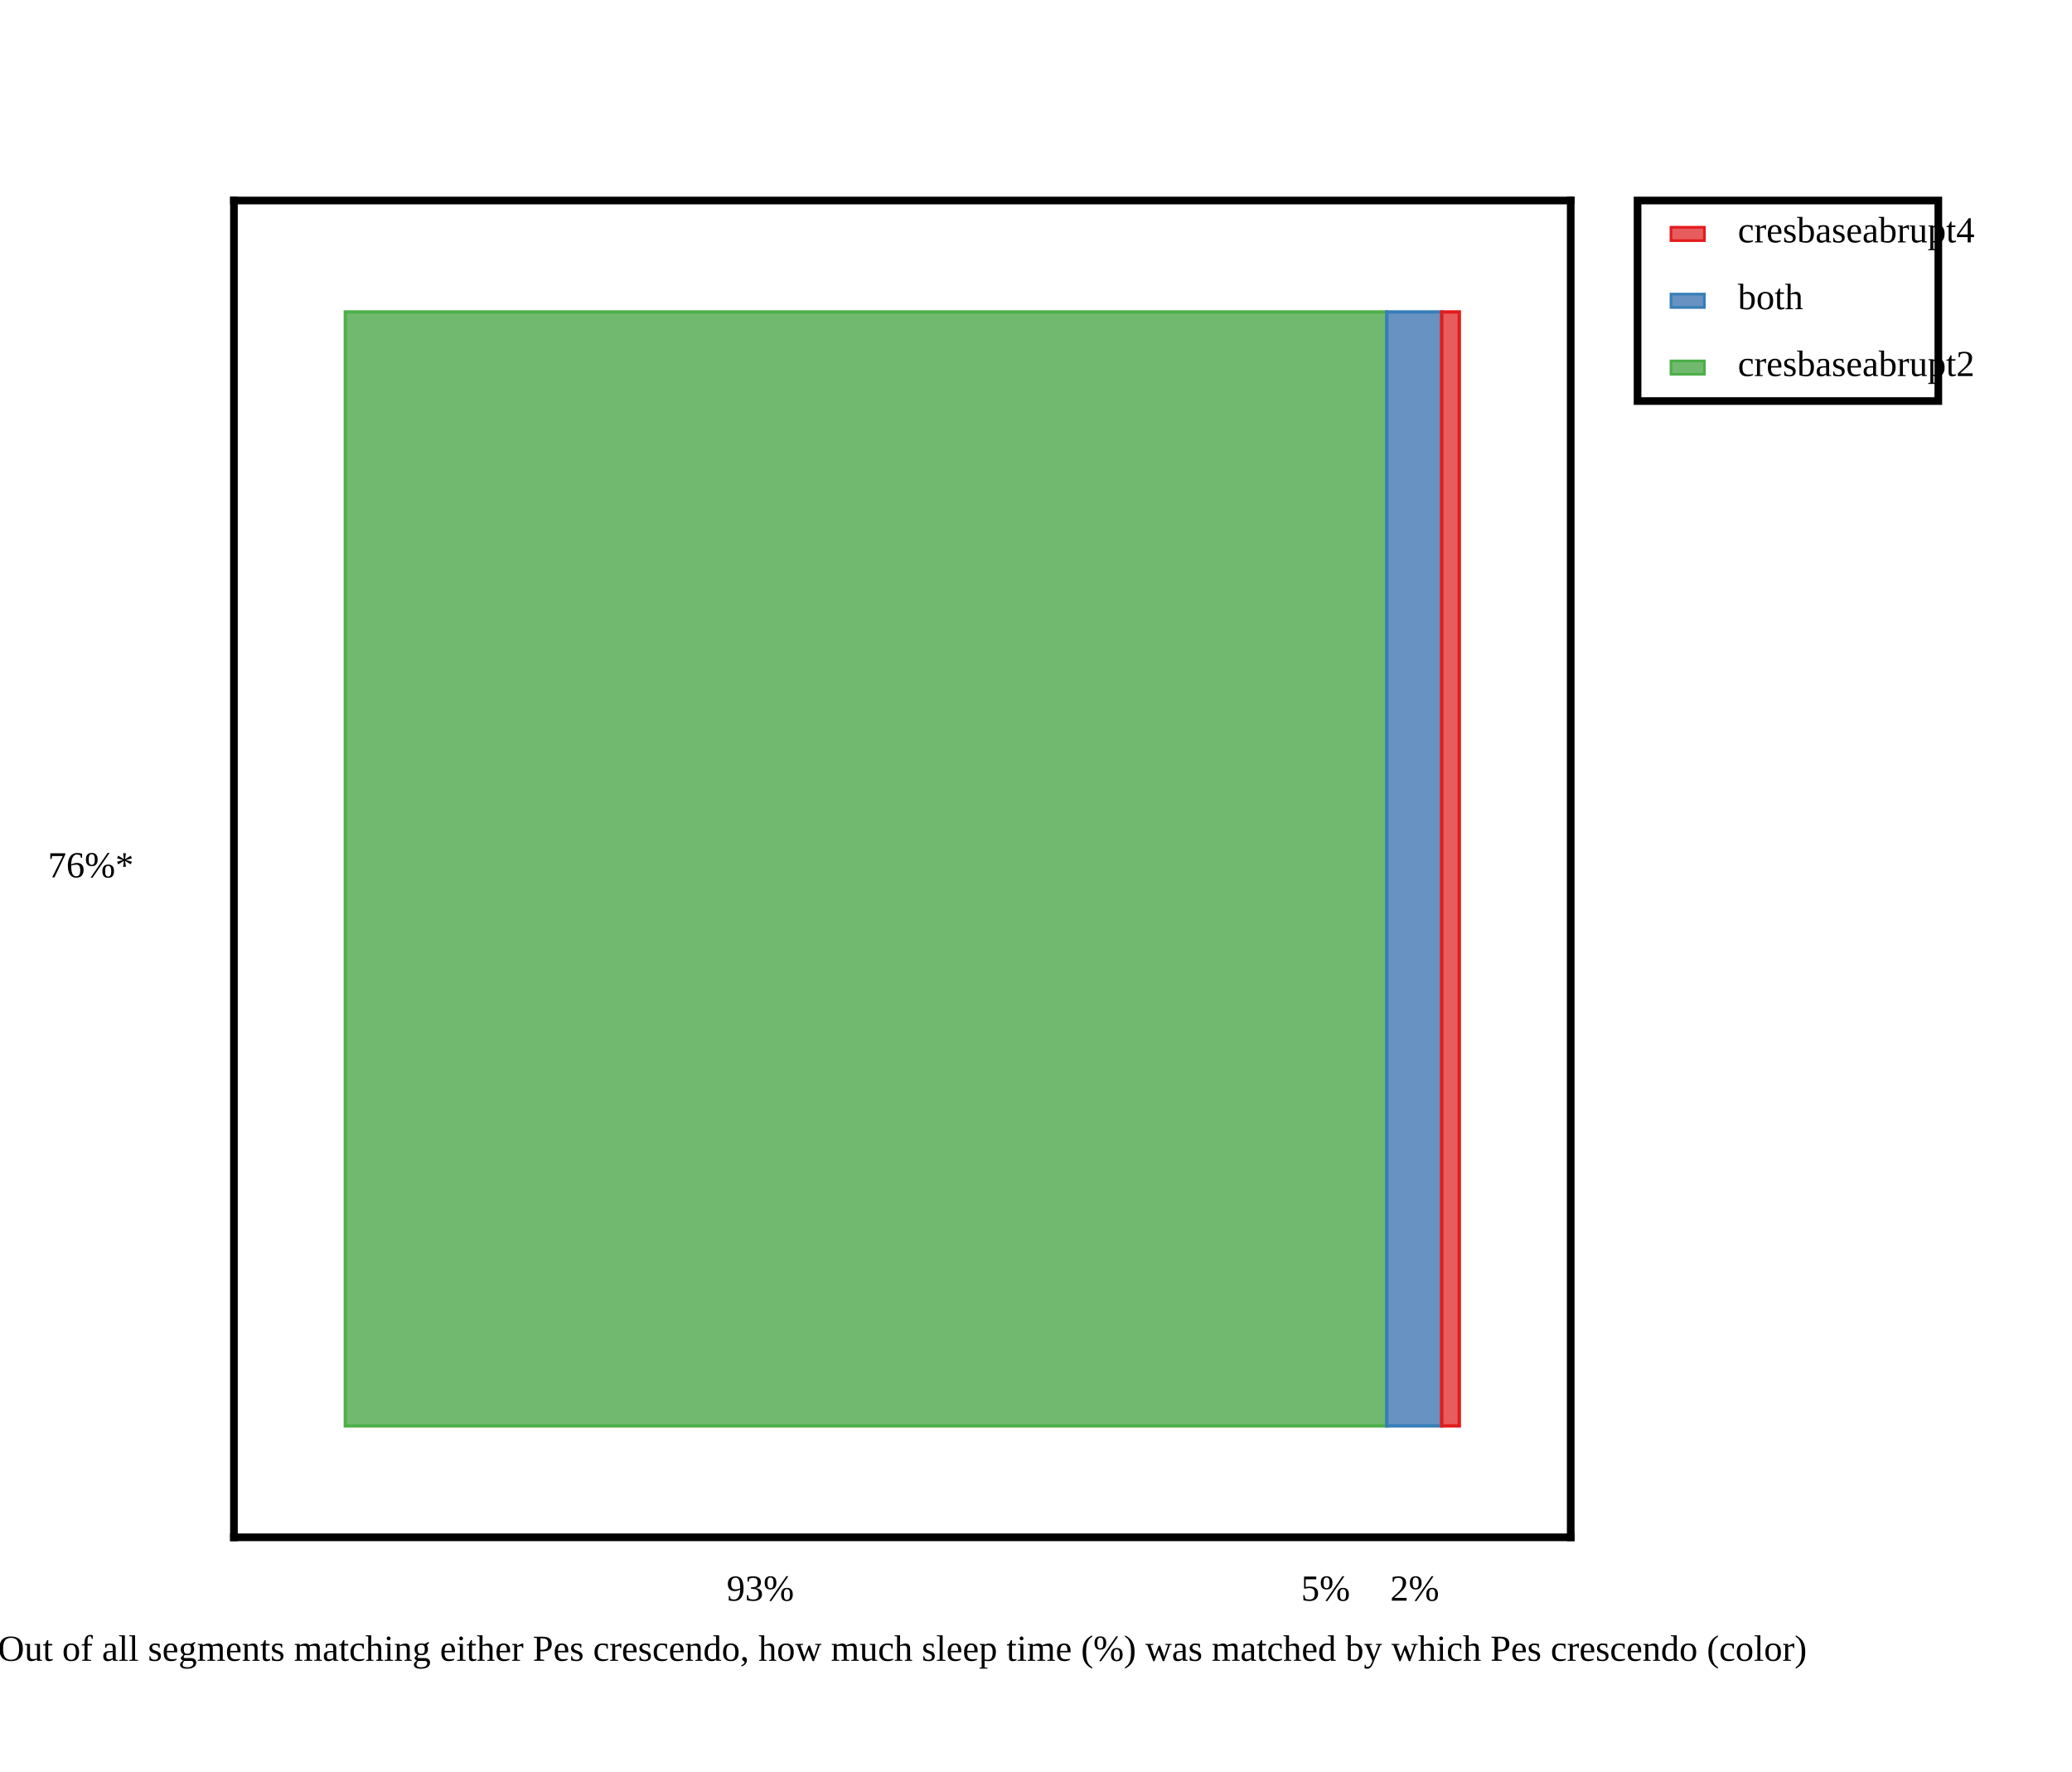
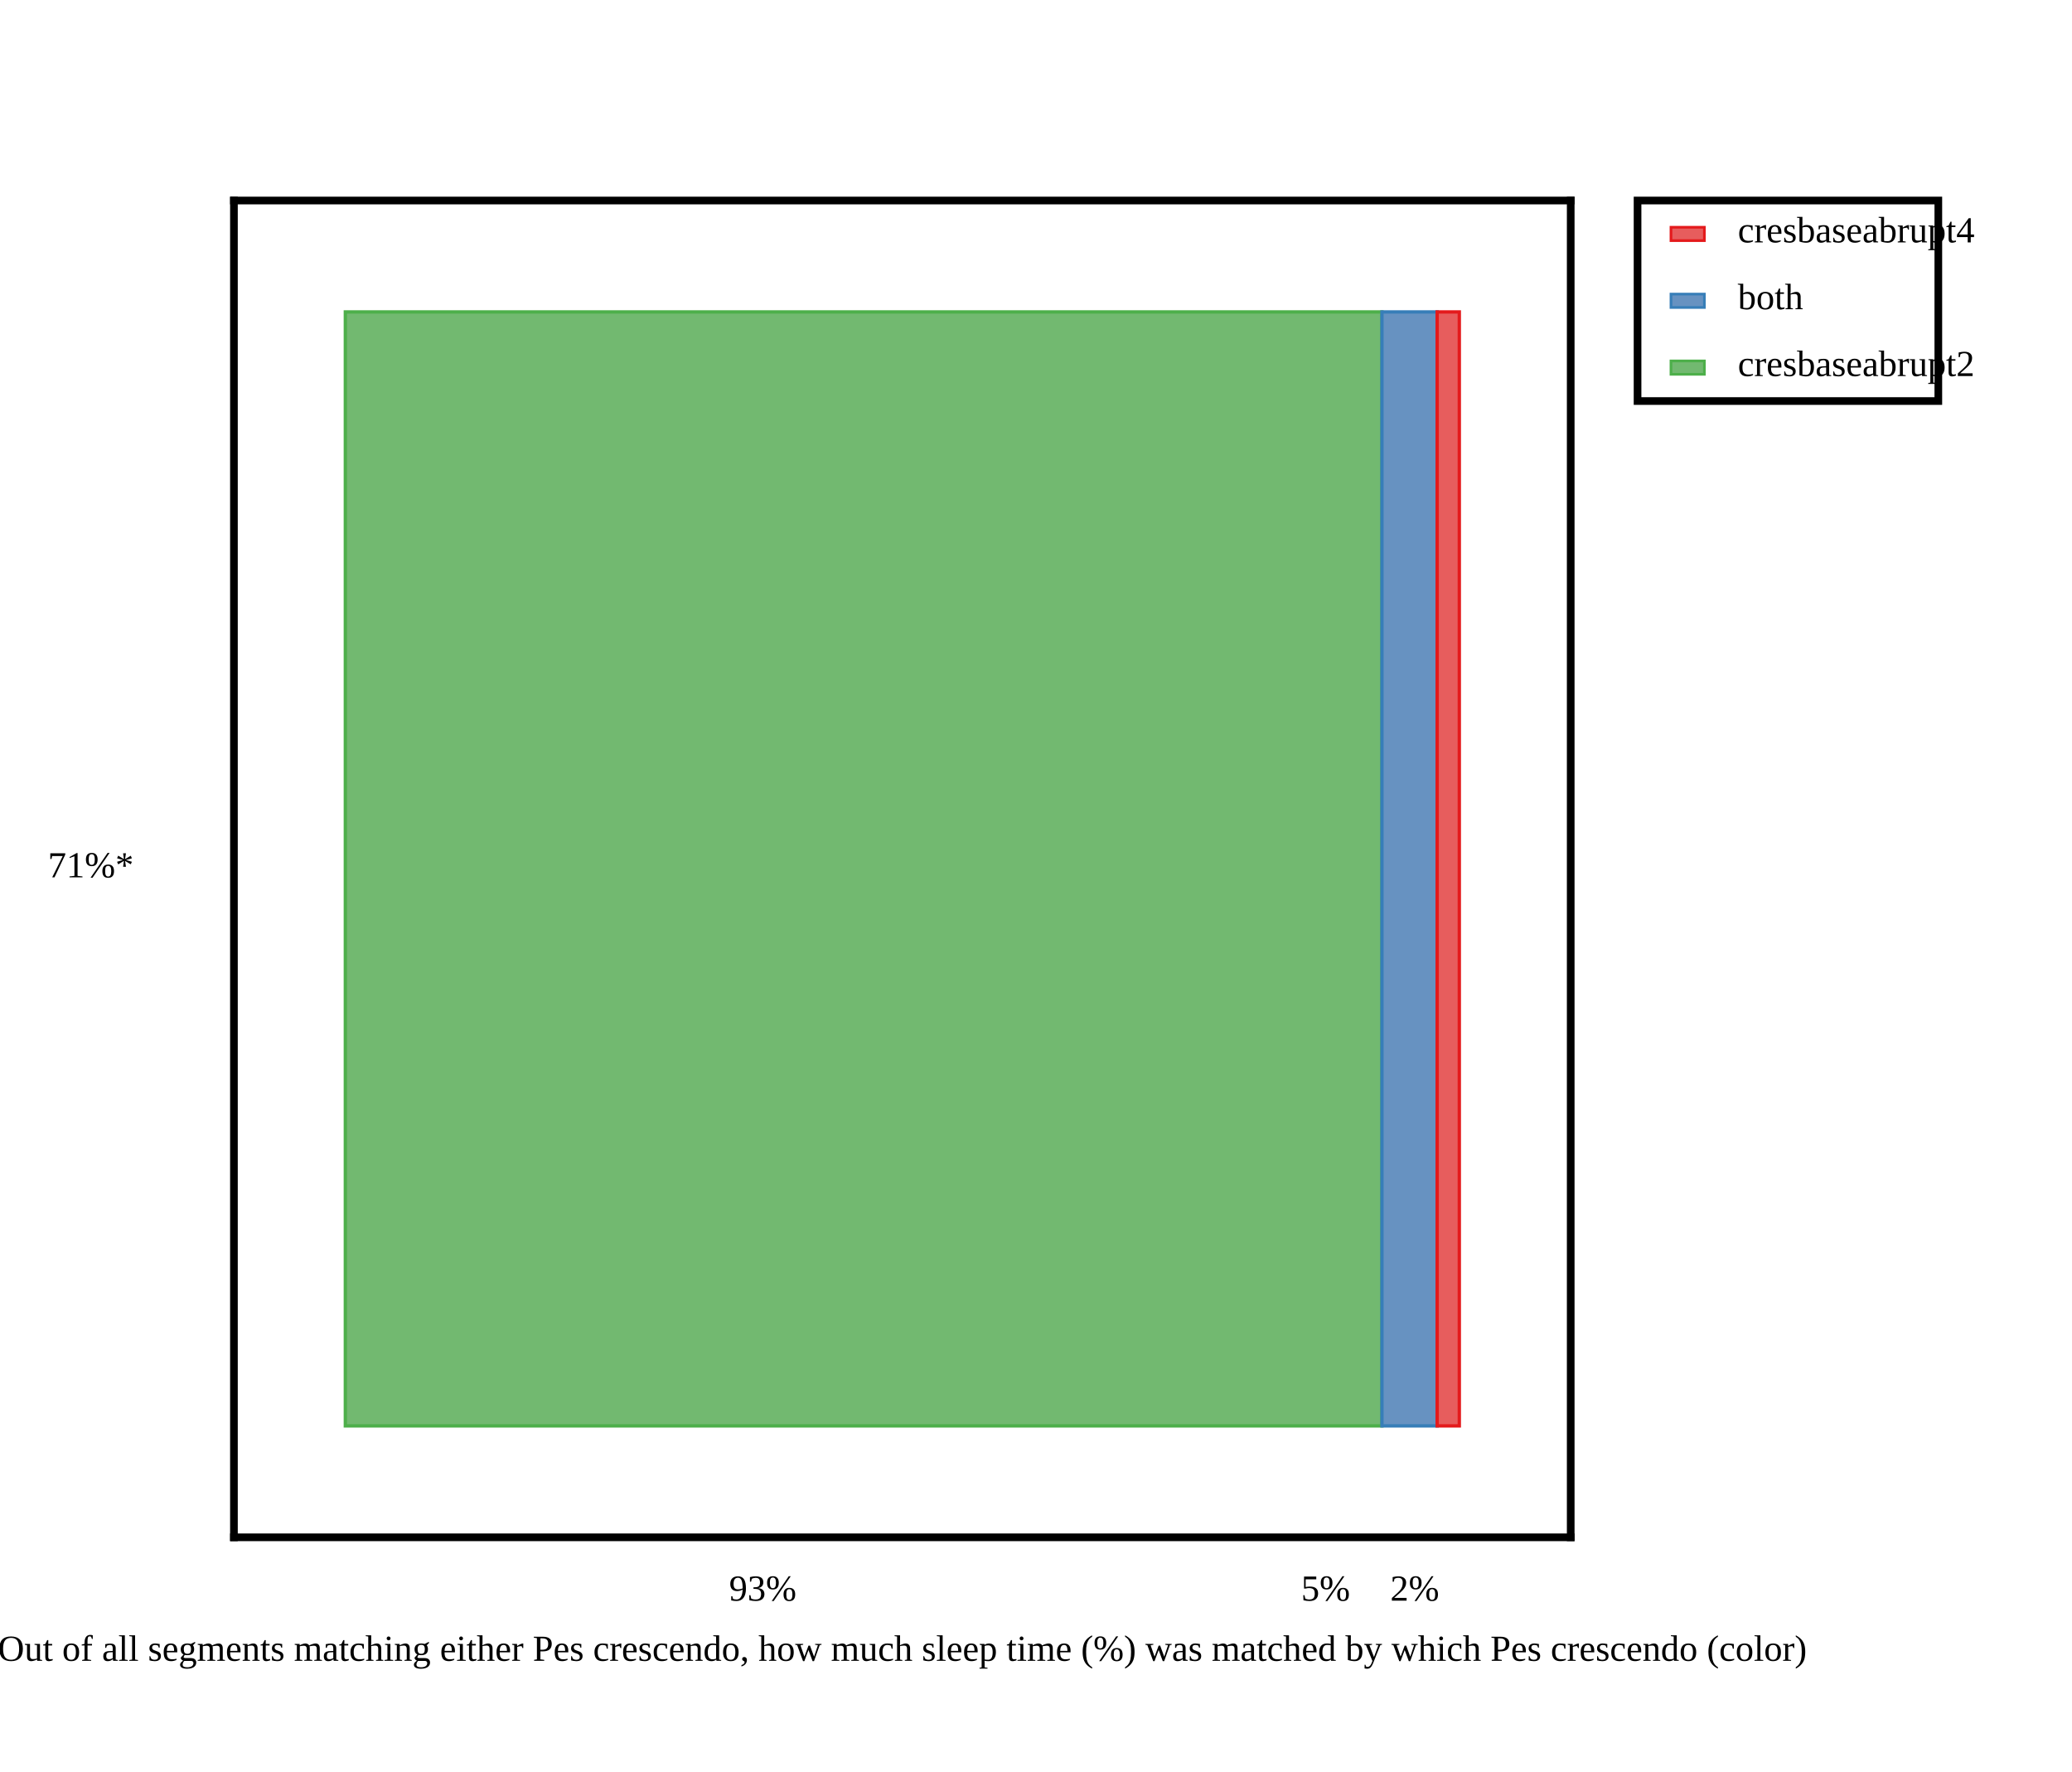
- <svg xmlns="http://www.w3.org/2000/svg" height="530" stroke-opacity="1" viewBox="0.0 0.0 620 530.0" font-size="1" width="620" stroke="rgb(0,0,0)" version="1.1">
+ <svg xmlns="http://www.w3.org/2000/svg" height="530" stroke-opacity="1" viewBox="0.0 0.0 620.0 530.0" font-size="1" width="620" stroke="rgb(0,0,0)" version="1.1">
  <defs />
  <g stroke-linejoin="miter" stroke-opacity="1.0" fill-opacity="0.0" stroke="rgb(0,0,0)" stroke-width="2.293" fill="rgb(0,0,0)" stroke-linecap="square" stroke-miterlimit="10.0">
    <path d="M 70,460 v -400 M 470,460 v -400 " />
  </g>
  <g stroke-linejoin="miter" stroke-opacity="1.0" fill-opacity="1.0" font-size="11.0px" stroke="rgb(0,0,0)" stroke-width="2.293" fill="rgb(0,0,0)" stroke-linecap="butt" stroke-miterlimit="10.0">
-     <text dominant-baseline="middle" transform="matrix(1,0,0,1,40,260)" stroke="none" text-anchor="end">76%*</text>
+     <text dominant-baseline="middle" transform="matrix(1,0,0,1,40,260)" stroke="none" text-anchor="end">71%*</text>
  </g>
  <g stroke-linejoin="miter" stroke-opacity="1.0" fill-opacity="0.0" stroke="rgb(0,0,0)" stroke-width="2.293" fill="rgb(0,0,0)" stroke-linecap="square" stroke-miterlimit="10.0">
    <path d="M 70,460 h 400 M 70,60 h 400 " />
  </g>
  <g stroke-linejoin="miter" stroke-opacity="1.0" fill-opacity="1.0" font-size="11.0px" stroke="rgb(0,0,0)" stroke-width="2.293" fill="rgb(0,0,0)" stroke-linecap="butt" stroke-miterlimit="10.0">
    <text dominant-baseline="text-before-edge" transform="matrix(1,0,0,1,270,490)" stroke="none" text-anchor="middle">Out of all segments matching either Pes crescendo, how much sleep time (%) was matched by which Pes crescendo (color)</text>
  </g>
  <g stroke-linejoin="miter" stroke-opacity="1.0" fill-opacity="1.0" font-size="11.0px" stroke="rgb(0,0,0)" stroke-width="2.293" fill="rgb(0,0,0)" stroke-linecap="butt" stroke-miterlimit="10.0">
    <text dominant-baseline="text-before-edge" transform="matrix(1,0,0,1,423.3333,472)" stroke="none" text-anchor="middle">2%</text>
  </g>
  <g stroke-linejoin="miter" stroke-opacity="1.0" fill-opacity="1.0" font-size="11.0px" stroke="rgb(0,0,0)" stroke-width="2.293" fill="rgb(0,0,0)" stroke-linecap="butt" stroke-miterlimit="10.0">
    <text dominant-baseline="text-before-edge" transform="matrix(1,0,0,1,396.6667,472)" stroke="none" text-anchor="middle">5%</text>
  </g>
  <g stroke-linejoin="miter" stroke-opacity="1.0" fill-opacity="1.0" font-size="11.0px" stroke="rgb(0,0,0)" stroke-width="2.293" fill="rgb(0,0,0)" stroke-linecap="butt" stroke-miterlimit="10.0">
-     <text dominant-baseline="text-before-edge" transform="matrix(1,0,0,1,227.5203,472)" stroke="none" text-anchor="middle">93%</text>
+     <text dominant-baseline="text-before-edge" transform="matrix(1,0,0,1,228.242,472)" stroke="none" text-anchor="middle">93%</text>
  </g>
  <g stroke-linejoin="miter" stroke-opacity="1.0" fill-opacity="1.0" stroke="rgb(77,175,74)" stroke-width="1.0" fill="rgb(114,185,112)" stroke-linecap="butt" stroke-miterlimit="10.0">
    <defs>
      <clipPath id="cresbaseabruptcresbaseabruptmyClip1">
        <path d="M 470,460 l -0,-400 h -400 l -0,400 Z" />
      </clipPath>
    </defs>
    <g clip-path="url(#cresbaseabruptcresbaseabruptmyClip1)">
-       <path d="M 103.333,426.667 v -333.333 h 311.626 v 333.333 Z" />
+       <path d="M 103.333,426.667 v -333.333 h 310.183 v 333.333 Z" />
    </g>
  </g>
  <g stroke-linejoin="miter" stroke-opacity="1.0" fill-opacity="1.0" stroke="rgb(55,126,184)" stroke-width="1.0" fill="rgb(103,146,193)" stroke-linecap="butt" stroke-miterlimit="10.0">
    <defs>
      <clipPath id="cresbaseabruptcresbaseabruptmyClip2">
        <path d="M 470,460 l -0,-400 h -400 l -0,400 Z" />
      </clipPath>
    </defs>
    <g clip-path="url(#cresbaseabruptcresbaseabruptmyClip2)">
-       <path d="M 414.959,426.667 v -333.333 h 16.454 v 333.333 Z" />
+       <path d="M 413.516,426.667 v -333.333 h 16.52 v 333.333 Z" />
    </g>
  </g>
  <g stroke-linejoin="miter" stroke-opacity="1.0" fill-opacity="1.0" stroke="rgb(228,26,28)" stroke-width="1.0" fill="rgb(231,93,93)" stroke-linecap="butt" stroke-miterlimit="10.0">
    <defs>
      <clipPath id="cresbaseabruptcresbaseabruptmyClip3">
        <path d="M 470,460 l -0,-400 h -400 l -0,400 Z" />
      </clipPath>
    </defs>
    <g clip-path="url(#cresbaseabruptcresbaseabruptmyClip3)">
-       <path d="M 431.414,426.667 v -333.333 h 5.253 v 333.333 Z" />
+       <path d="M 430.036,426.667 v -333.333 h 6.631 v 333.333 Z" />
    </g>
  </g>
  <g stroke-linejoin="miter" stroke-opacity="1.0" fill-opacity="1.0" font-size="11.0px" stroke="rgb(0,0,0)" stroke-width="2.293" fill="rgb(0,0,0)" stroke-linecap="butt" stroke-miterlimit="10.0">
    <text dominant-baseline="text-after-edge" transform="matrix(1,0,0,1,270,40)" stroke="none" text-anchor="middle" />
  </g>
  <g stroke-linejoin="miter" stroke-opacity="1.0" fill-opacity="0.0" stroke="rgb(0,0,0)" stroke-width="2.293" fill="rgb(0,0,0)" stroke-linecap="butt" stroke-miterlimit="10.0">
    <path d="M 580,120 l -0,-60 h -90 l -0,60 Z" />
  </g>
  <g stroke-linejoin="miter" stroke-opacity="1.0" fill-opacity="1.0" font-size="11.0px" stroke="rgb(0,0,0)" stroke-width="2.293" fill="rgb(0,0,0)" stroke-linecap="butt" stroke-miterlimit="10.0">
    <text dominant-baseline="middle" transform="matrix(1,0,0,1,520,110)" stroke="none" text-anchor="start">cresbaseabrupt2</text>
  </g>
  <g stroke-linejoin="miter" stroke-opacity="1.0" fill-opacity="1.0" stroke="rgb(77,175,74)" stroke-width="0.8" fill="rgb(114,185,112)" stroke-linecap="butt" stroke-miterlimit="10.0">
    <path d="M 500,108 l 10,0 v 4 l -10,0 Z" />
  </g>
  <g stroke-linejoin="miter" stroke-opacity="1.0" fill-opacity="1.0" font-size="11.0px" stroke="rgb(0,0,0)" stroke-width="2.293" fill="rgb(0,0,0)" stroke-linecap="butt" stroke-miterlimit="10.0">
    <text dominant-baseline="middle" transform="matrix(1,0,0,1,520,90)" stroke="none" text-anchor="start">both</text>
  </g>
  <g stroke-linejoin="miter" stroke-opacity="1.0" fill-opacity="1.0" stroke="rgb(55,126,184)" stroke-width="0.8" fill="rgb(103,146,193)" stroke-linecap="butt" stroke-miterlimit="10.0">
    <path d="M 500,88 l 10,0 v 4 l -10,0 Z" />
  </g>
  <g stroke-linejoin="miter" stroke-opacity="1.0" fill-opacity="1.0" font-size="11.0px" stroke="rgb(0,0,0)" stroke-width="2.293" fill="rgb(0,0,0)" stroke-linecap="butt" stroke-miterlimit="10.0">
    <text dominant-baseline="middle" transform="matrix(1,0,0,1,520,70)" stroke="none" text-anchor="start">cresbaseabrupt4</text>
  </g>
  <g stroke-linejoin="miter" stroke-opacity="1.0" fill-opacity="1.0" stroke="rgb(228,26,28)" stroke-width="0.8" fill="rgb(231,93,93)" stroke-linecap="butt" stroke-miterlimit="10.0">
    <path d="M 500,68 l 10,0 v 4 l -10,0 Z" />
  </g>
</svg>
